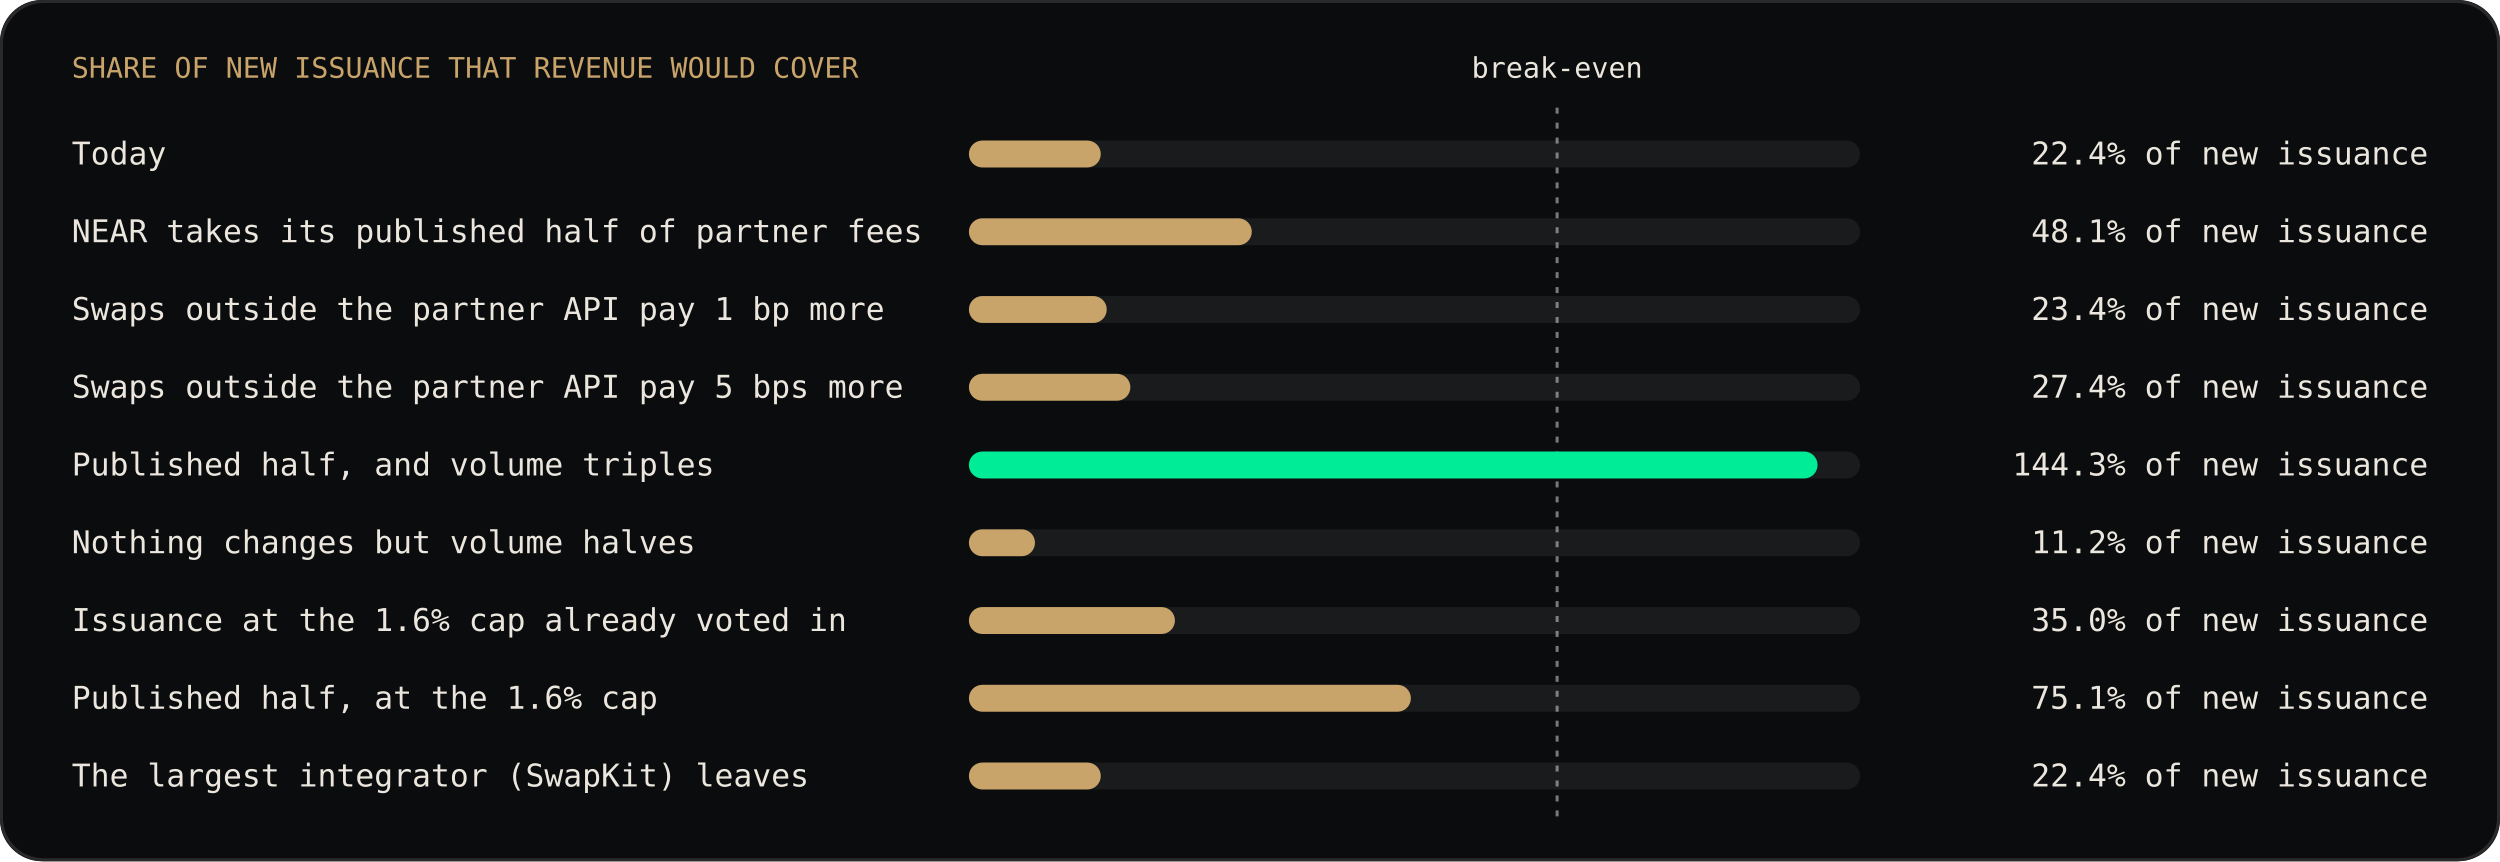
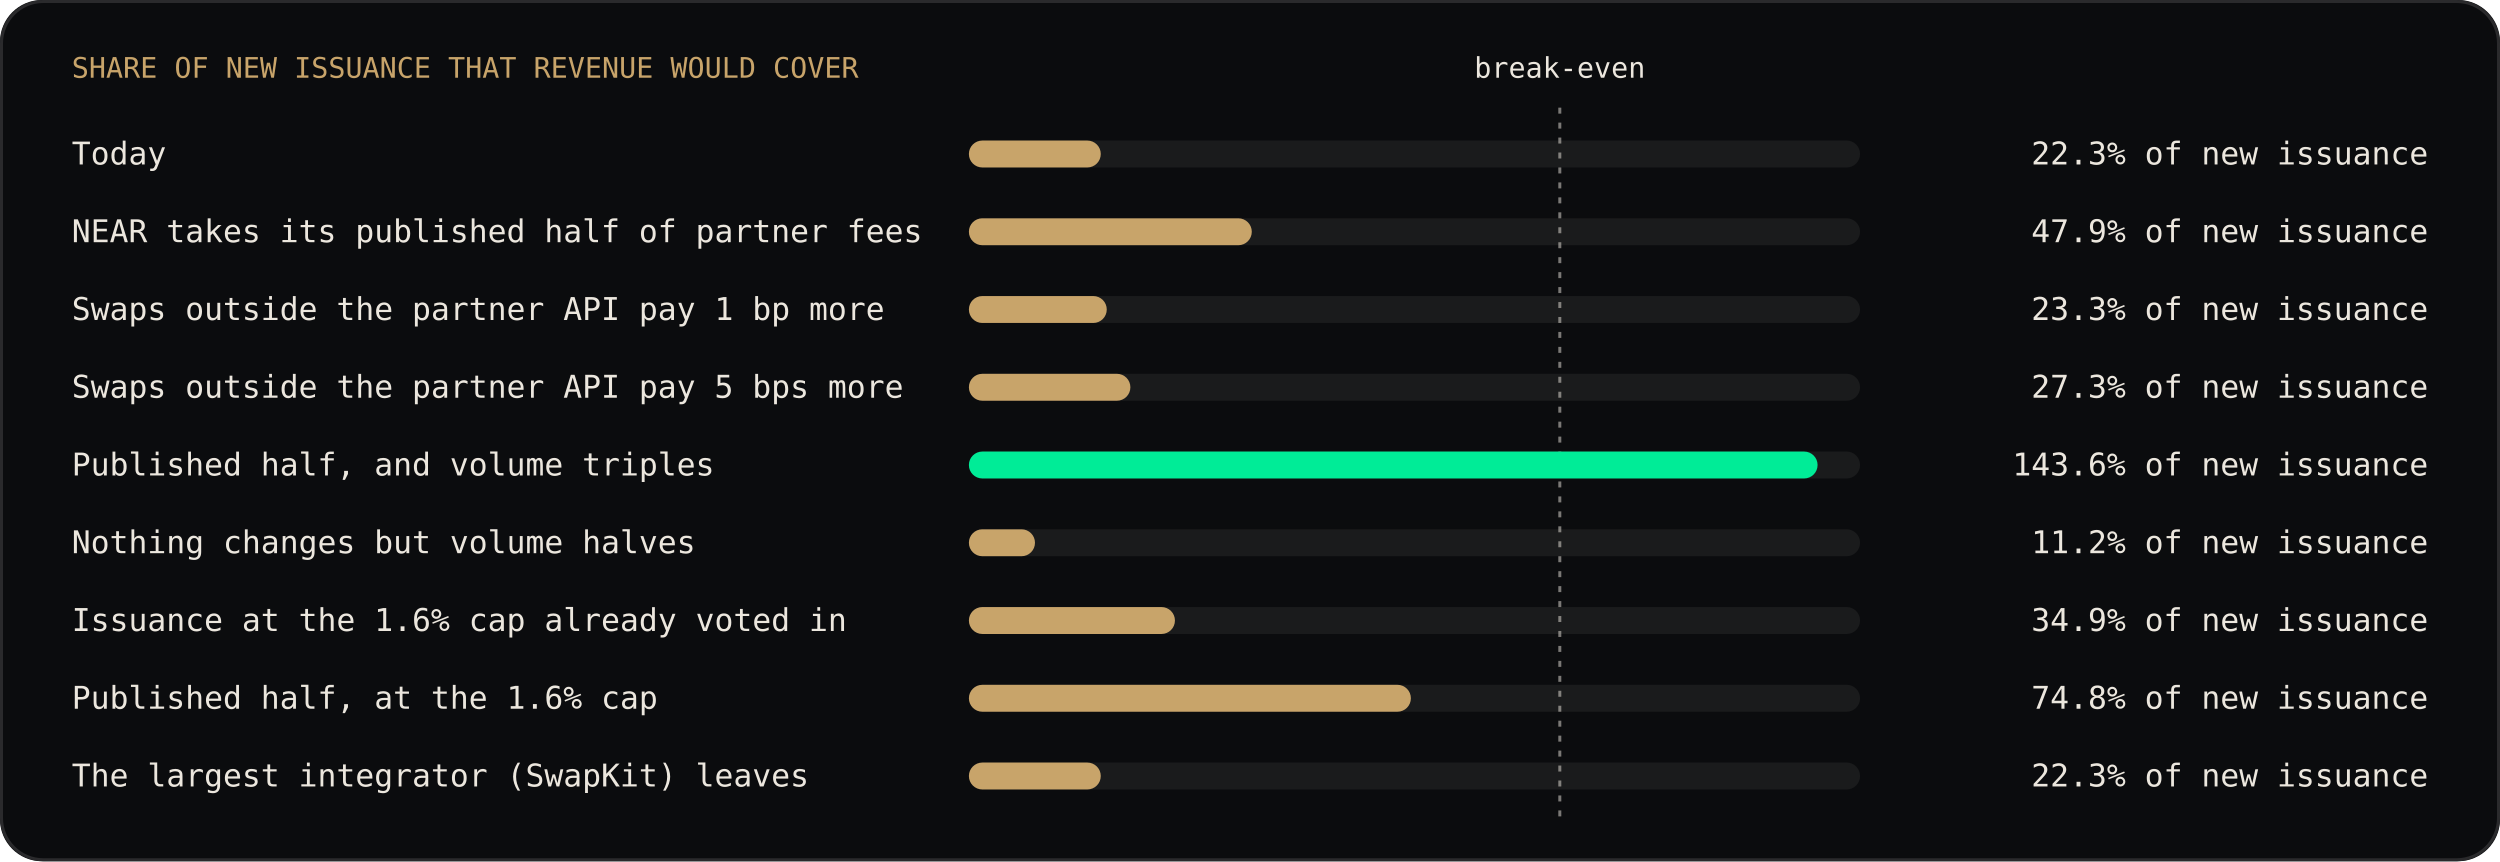
<svg xmlns="http://www.w3.org/2000/svg" viewBox="0 0 836 288" width="836" height="288" font-family="'JetBrains Mono', ui-monospace, SFMono-Regular, Menlo, Consolas, monospace" font-size="9">
  <rect width="836" height="288" rx="14" fill="#0b0c0e" />
  <rect x="0.5" y="0.5" width="835" height="287" rx="14" fill="none" stroke="#2a2a2c" />
  <text x="24.0" y="26.0" fill="#c8a46a" font-size="9.5" font-weight="500" text-anchor="start">SHARE OF NEW ISSUANCE THAT REVENUE WOULD COVER</text>
-   <line x1="520.7" x2="520.7" y1="36.0" y2="274.0" stroke="#ece7de" stroke-opacity="0.5" stroke-dasharray="2 3" />
-   <text x="520.7" y="26.0" fill="#ece7de" font-size="9.5" font-weight="400" text-anchor="middle">break-even</text>
+   <line x1="521.6" x2="521.6" y1="36.0" y2="274.0" stroke="#ece7de" stroke-opacity="0.5" stroke-dasharray="2 3" />
+   <text x="521.6" y="26.0" fill="#ece7de" font-size="9.5" font-weight="400" text-anchor="middle">break-even</text>
  <text x="24.0" y="55.0" fill="#ece7de" font-size="10.5" font-weight="400" text-anchor="start">Today</text>
  <rect x="324.0" y="47.0" width="298.0" height="9" rx="4.5" fill="#ece7de" fill-opacity="0.07" />
  <rect x="324.0" y="47.0" width="44.1" height="9" rx="4.5" fill="#c8a46a" />
-   <text x="812.0" y="55.0" fill="#ece7de" font-size="10.5" font-weight="400" text-anchor="end">22.4% of new issuance</text>
+   <text x="812.0" y="55.0" fill="#ece7de" font-size="10.5" font-weight="400" text-anchor="end">22.3% of new issuance</text>
  <text x="24.0" y="81.0" fill="#ece7de" font-size="10.5" font-weight="400" text-anchor="start">NEAR takes its published half of partner fees</text>
  <rect x="324.0" y="73.0" width="298.0" height="9" rx="4.5" fill="#ece7de" fill-opacity="0.07" />
  <rect x="324.0" y="73.0" width="94.6" height="9" rx="4.5" fill="#c8a46a" />
-   <text x="812.0" y="81.0" fill="#ece7de" font-size="10.5" font-weight="400" text-anchor="end">48.1% of new issuance</text>
+   <text x="812.0" y="81.0" fill="#ece7de" font-size="10.5" font-weight="400" text-anchor="end">47.9% of new issuance</text>
  <text x="24.0" y="107.0" fill="#ece7de" font-size="10.5" font-weight="400" text-anchor="start">Swaps outside the partner API pay 1 bp more</text>
  <rect x="324.0" y="99.0" width="298.0" height="9" rx="4.5" fill="#ece7de" fill-opacity="0.07" />
  <rect x="324.0" y="99.0" width="46.1" height="9" rx="4.5" fill="#c8a46a" />
-   <text x="812.0" y="107.0" fill="#ece7de" font-size="10.5" font-weight="400" text-anchor="end">23.4% of new issuance</text>
+   <text x="812.0" y="107.0" fill="#ece7de" font-size="10.5" font-weight="400" text-anchor="end">23.3% of new issuance</text>
  <text x="24.0" y="133.0" fill="#ece7de" font-size="10.5" font-weight="400" text-anchor="start">Swaps outside the partner API pay 5 bps more</text>
  <rect x="324.0" y="125.0" width="298.0" height="9" rx="4.5" fill="#ece7de" fill-opacity="0.07" />
  <rect x="324.0" y="125.0" width="54.0" height="9" rx="4.5" fill="#c8a46a" />
-   <text x="812.0" y="133.0" fill="#ece7de" font-size="10.5" font-weight="400" text-anchor="end">27.4% of new issuance</text>
+   <text x="812.0" y="133.0" fill="#ece7de" font-size="10.5" font-weight="400" text-anchor="end">27.3% of new issuance</text>
  <text x="24.0" y="159.0" fill="#ece7de" font-size="10.5" font-weight="400" text-anchor="start">Published half, and volume triples</text>
  <rect x="324.0" y="151.0" width="298.0" height="9" rx="4.5" fill="#ece7de" fill-opacity="0.07" />
  <rect x="324.0" y="151.0" width="283.8" height="9" rx="4.5" fill="#00ec97" />
-   <text x="812.0" y="159.0" fill="#ece7de" font-size="10.5" font-weight="400" text-anchor="end">144.3% of new issuance</text>
+   <text x="812.0" y="159.0" fill="#ece7de" font-size="10.5" font-weight="400" text-anchor="end">143.6% of new issuance</text>
  <text x="24.0" y="185.0" fill="#ece7de" font-size="10.5" font-weight="400" text-anchor="start">Nothing changes but volume halves</text>
  <rect x="324.0" y="177.0" width="298.0" height="9" rx="4.5" fill="#ece7de" fill-opacity="0.07" />
  <rect x="324.0" y="177.0" width="22.1" height="9" rx="4.5" fill="#c8a46a" />
  <text x="812.0" y="185.0" fill="#ece7de" font-size="10.5" font-weight="400" text-anchor="end">11.2% of new issuance</text>
  <text x="24.0" y="211.0" fill="#ece7de" font-size="10.5" font-weight="400" text-anchor="start">Issuance at the 1.6% cap already voted in</text>
  <rect x="324.0" y="203.0" width="298.0" height="9" rx="4.5" fill="#ece7de" fill-opacity="0.07" />
  <rect x="324.0" y="203.0" width="68.9" height="9" rx="4.5" fill="#c8a46a" />
-   <text x="812.0" y="211.0" fill="#ece7de" font-size="10.5" font-weight="400" text-anchor="end">35.0% of new issuance</text>
+   <text x="812.0" y="211.0" fill="#ece7de" font-size="10.5" font-weight="400" text-anchor="end">34.9% of new issuance</text>
  <text x="24.0" y="237.0" fill="#ece7de" font-size="10.5" font-weight="400" text-anchor="start">Published half, at the 1.6% cap</text>
  <rect x="324.0" y="229.0" width="298.0" height="9" rx="4.5" fill="#ece7de" fill-opacity="0.07" />
  <rect x="324.0" y="229.0" width="147.8" height="9" rx="4.5" fill="#c8a46a" />
-   <text x="812.0" y="237.0" fill="#ece7de" font-size="10.5" font-weight="400" text-anchor="end">75.1% of new issuance</text>
+   <text x="812.0" y="237.0" fill="#ece7de" font-size="10.5" font-weight="400" text-anchor="end">74.8% of new issuance</text>
  <text x="24.0" y="263.0" fill="#ece7de" font-size="10.5" font-weight="400" text-anchor="start">The largest integrator (SwapKit) leaves</text>
  <rect x="324.0" y="255.0" width="298.0" height="9" rx="4.5" fill="#ece7de" fill-opacity="0.07" />
  <rect x="324.0" y="255.0" width="44.1" height="9" rx="4.5" fill="#c8a46a" />
-   <text x="812.0" y="263.0" fill="#ece7de" font-size="10.5" font-weight="400" text-anchor="end">22.4% of new issuance</text>
+   <text x="812.0" y="263.0" fill="#ece7de" font-size="10.5" font-weight="400" text-anchor="end">22.3% of new issuance</text>
</svg>
